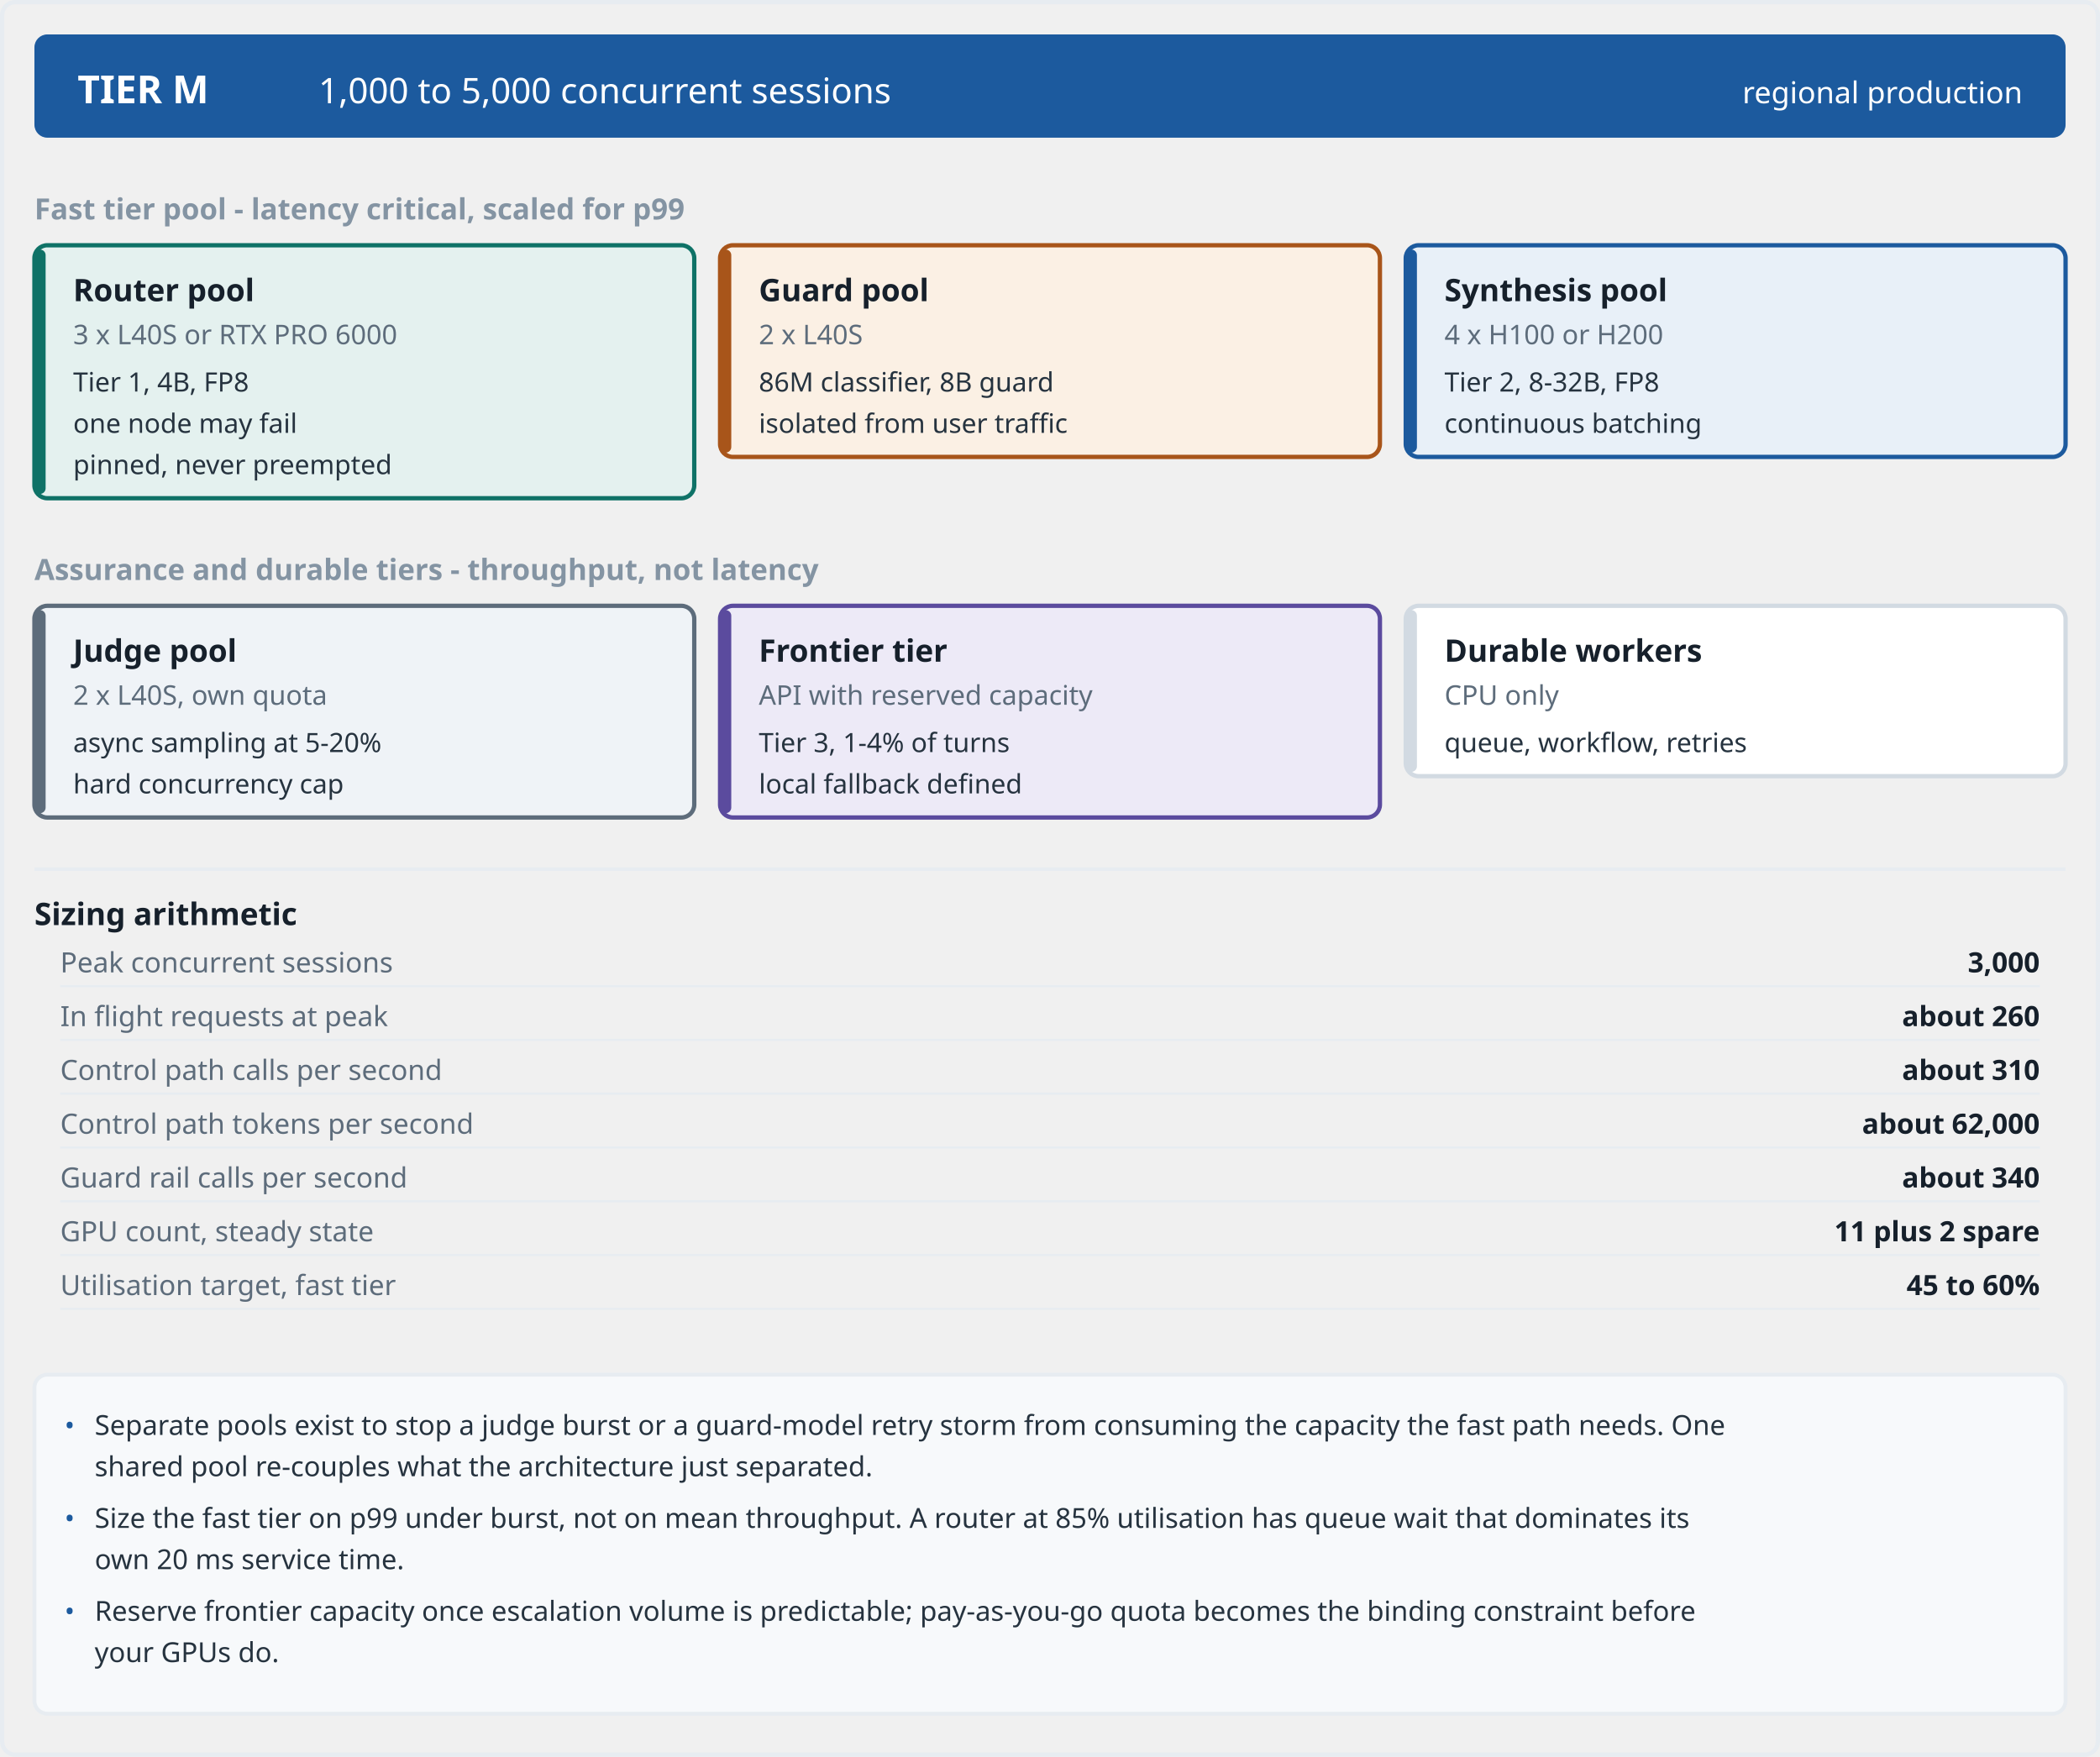
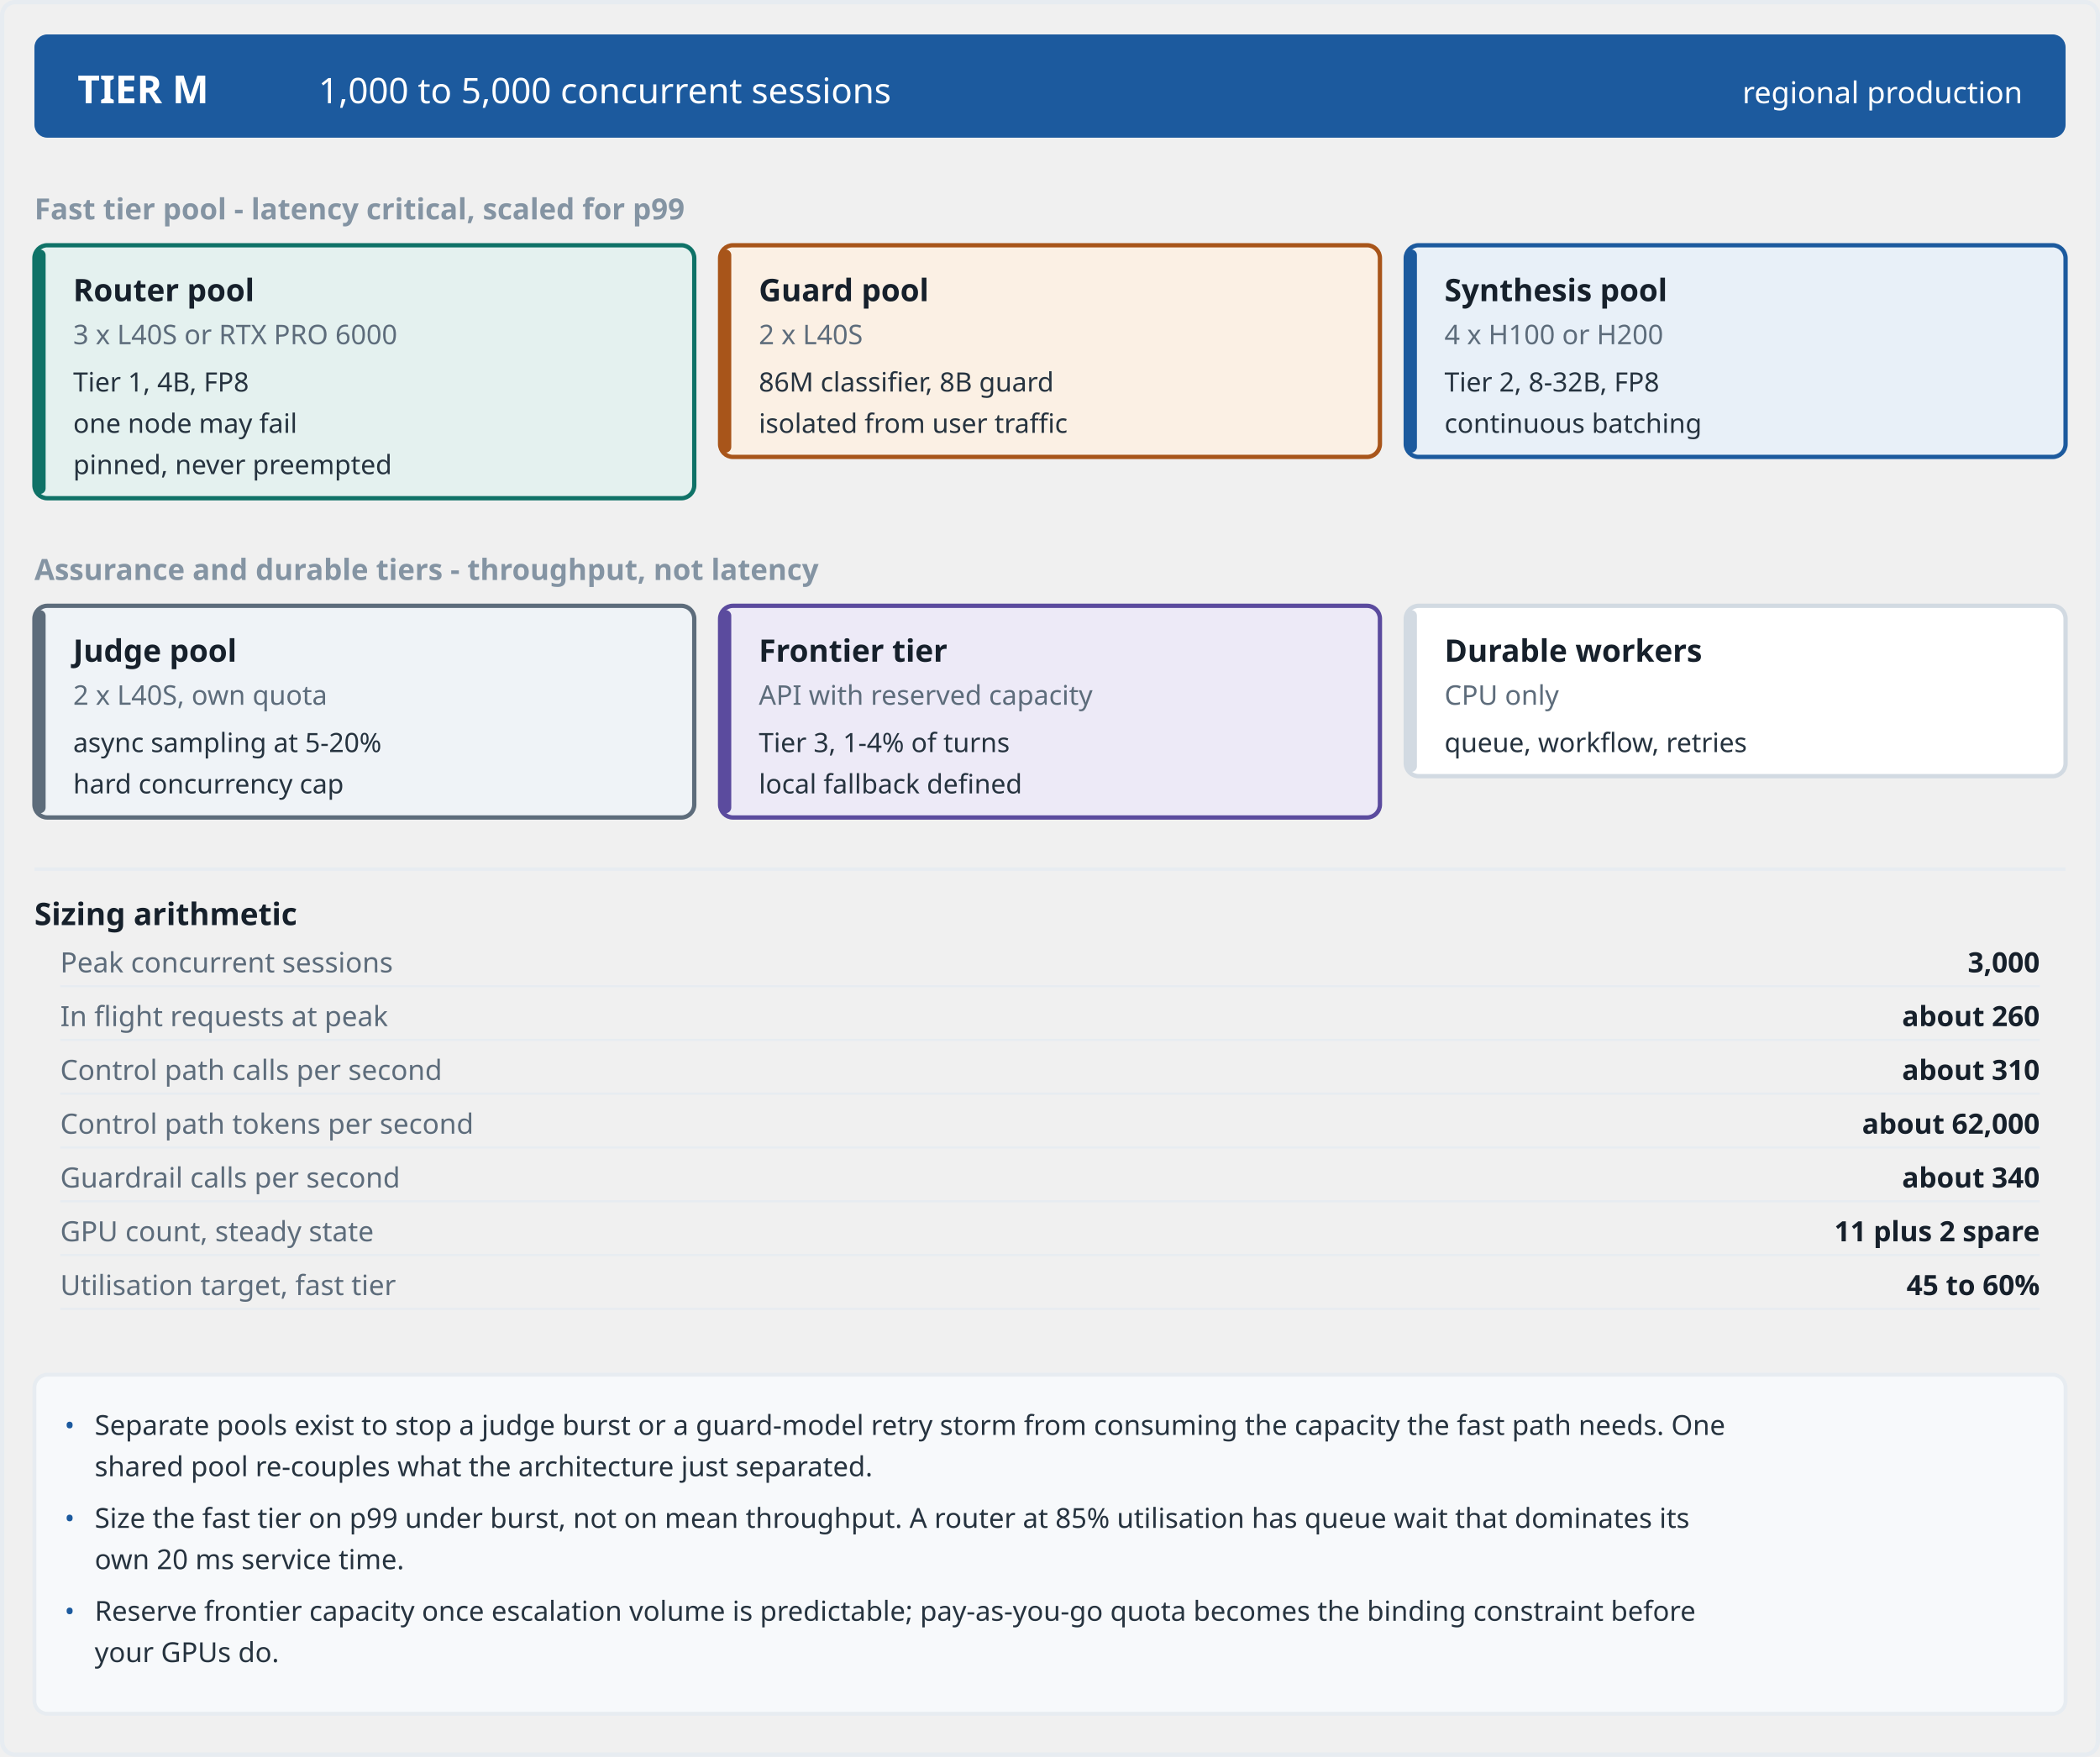
<svg xmlns="http://www.w3.org/2000/svg" width="488" height="408.3" viewBox="0 0 488 408.3">
  <rect x="8" y="8" width="472" height="24" fill="#1C5A9E" rx="3" />
  <text x="18" y="24" font-family="WPSans" font-size="9" fill="#FFFFFF" font-weight="bold">TIER M</text>
  <text x="74" y="24" font-family="WPSans" font-size="8.2" fill="#FFFFFF">1,000 to 5,000 concurrent sessions</text>
  <text x="470" y="24" font-family="WPSans" font-size="7" fill="#FFFFFF" text-anchor="end">regional production</text>
  <text x="8" y="51" font-family="WPSans" font-size="6.8" fill="#8494A3" font-weight="bold">Fast tier pool - latency critical, scaled for p99</text>
  <rect x="8" y="57" width="153.333" height="58.8" fill="#E4F1EF" rx="3" stroke="#0F7267" stroke-width="1" />
  <rect x="8" y="58" width="2.6" height="56.8" fill="#0F7267" rx="1.3" />
  <text x="17" y="70" font-family="WPSans" font-size="7.2" fill="#16202B" font-weight="bold">Router pool</text>
  <text x="17" y="80" font-family="WPSans" font-size="6.3" fill="#5D6C7B">3 x L40S or RTX PRO 6000</text>
  <text x="17" y="91" font-family="WPSans" font-size="6.2" fill="#26333F">Tier 1, 4B, FP8</text>
  <text x="17" y="100.6" font-family="WPSans" font-size="6.2" fill="#26333F">one node may fail</text>
  <text x="17" y="110.2" font-family="WPSans" font-size="6.2" fill="#26333F">pinned, never preempted</text>
  <rect x="167.333" y="57" width="153.333" height="49.2" fill="#FBF0E4" rx="3" stroke="#A8551A" stroke-width="1" />
  <rect x="167.333" y="58" width="2.6" height="47.2" fill="#A8551A" rx="1.3" />
  <text x="176.333" y="70" font-family="WPSans" font-size="7.2" fill="#16202B" font-weight="bold">Guard pool</text>
  <text x="176.333" y="80" font-family="WPSans" font-size="6.3" fill="#5D6C7B">2 x L40S</text>
  <text x="176.333" y="91" font-family="WPSans" font-size="6.2" fill="#26333F">86M classifier, 8B guard</text>
  <text x="176.333" y="100.6" font-family="WPSans" font-size="6.2" fill="#26333F">isolated from user traffic</text>
  <rect x="326.667" y="57" width="153.333" height="49.2" fill="#E8F0F8" rx="3" stroke="#1C5A9E" stroke-width="1" />
  <rect x="326.667" y="58" width="2.6" height="47.2" fill="#1C5A9E" rx="1.3" />
  <text x="335.667" y="70" font-family="WPSans" font-size="7.2" fill="#16202B" font-weight="bold">Synthesis pool</text>
  <text x="335.667" y="80" font-family="WPSans" font-size="6.3" fill="#5D6C7B">4 x H100 or H200</text>
  <text x="335.667" y="91" font-family="WPSans" font-size="6.2" fill="#26333F">Tier 2, 8-32B, FP8</text>
  <text x="335.667" y="100.6" font-family="WPSans" font-size="6.2" fill="#26333F">continuous batching</text>
  <text x="8" y="134.8" font-family="WPSans" font-size="6.8" fill="#8494A3" font-weight="bold">Assurance and durable tiers - throughput, not latency</text>
  <rect x="8" y="140.8" width="153.333" height="49.2" fill="#EFF3F7" rx="3" stroke="#5D6C7B" stroke-width="1" />
  <rect x="8" y="141.8" width="2.6" height="47.2" fill="#5D6C7B" rx="1.3" />
  <text x="17" y="153.8" font-family="WPSans" font-size="7.2" fill="#16202B" font-weight="bold">Judge pool</text>
  <text x="17" y="163.8" font-family="WPSans" font-size="6.3" fill="#5D6C7B">2 x L40S, own quota</text>
  <text x="17" y="174.8" font-family="WPSans" font-size="6.2" fill="#26333F">async sampling at 5-20%</text>
  <text x="17" y="184.4" font-family="WPSans" font-size="6.2" fill="#26333F">hard concurrency cap</text>
  <rect x="167.333" y="140.8" width="153.333" height="49.2" fill="#EDEAF7" rx="3" stroke="#5B4B9E" stroke-width="1" />
  <rect x="167.333" y="141.8" width="2.6" height="47.2" fill="#5B4B9E" rx="1.3" />
  <text x="176.333" y="153.8" font-family="WPSans" font-size="7.2" fill="#16202B" font-weight="bold">Frontier tier</text>
  <text x="176.333" y="163.8" font-family="WPSans" font-size="6.3" fill="#5D6C7B">API with reserved capacity</text>
  <text x="176.333" y="174.8" font-family="WPSans" font-size="6.2" fill="#26333F">Tier 3, 1-4% of turns</text>
  <text x="176.333" y="184.4" font-family="WPSans" font-size="6.2" fill="#26333F">local fallback defined</text>
  <rect x="326.667" y="140.8" width="153.333" height="39.6" fill="#FFFFFF" rx="3" stroke="#D2DAE2" stroke-width="1" />
  <rect x="326.667" y="141.8" width="2.6" height="37.6" fill="#D2DAE2" rx="1.3" />
  <text x="335.667" y="153.8" font-family="WPSans" font-size="7.2" fill="#16202B" font-weight="bold">Durable workers</text>
  <text x="335.667" y="163.8" font-family="WPSans" font-size="6.3" fill="#5D6C7B">CPU only</text>
  <text x="335.667" y="174.8" font-family="WPSans" font-size="6.2" fill="#26333F">queue, workflow, retries</text>
  <line x1="8" y1="202" x2="480" y2="202" stroke="#E7ECF1" stroke-width="0.8" />
  <text x="8" y="215" font-family="WPSans" font-size="7.2" fill="#16202B" font-weight="bold">Sizing arithmetic</text>
  <text x="14" y="226" font-family="WPSans" font-size="6.5" fill="#5D6C7B">Peak concurrent sessions</text>
  <text x="474" y="226" font-family="WPSans" font-size="6.5" fill="#16202B" text-anchor="end" font-weight="bold">3,000</text>
  <line x1="14" y1="229.2" x2="474" y2="229.2" stroke="#E7ECF1" stroke-width="0.5" />
  <text x="14" y="238.5" font-family="WPSans" font-size="6.5" fill="#5D6C7B">In flight requests at peak</text>
  <text x="474" y="238.5" font-family="WPSans" font-size="6.5" fill="#16202B" text-anchor="end" font-weight="bold">about 260</text>
  <line x1="14" y1="241.7" x2="474" y2="241.7" stroke="#E7ECF1" stroke-width="0.5" />
  <text x="14" y="251" font-family="WPSans" font-size="6.5" fill="#5D6C7B">Control path calls per second</text>
  <text x="474" y="251" font-family="WPSans" font-size="6.5" fill="#16202B" text-anchor="end" font-weight="bold">about 310</text>
  <line x1="14" y1="254.2" x2="474" y2="254.2" stroke="#E7ECF1" stroke-width="0.5" />
  <text x="14" y="263.5" font-family="WPSans" font-size="6.5" fill="#5D6C7B">Control path tokens per second</text>
  <text x="474" y="263.5" font-family="WPSans" font-size="6.5" fill="#16202B" text-anchor="end" font-weight="bold">about 62,000</text>
  <line x1="14" y1="266.7" x2="474" y2="266.7" stroke="#E7ECF1" stroke-width="0.5" />
-   <text x="14" y="276" font-family="WPSans" font-size="6.5" fill="#5D6C7B">Guard rail calls per second</text>
+   <text x="14" y="276" font-family="WPSans" font-size="6.5" fill="#5D6C7B">Guardrail calls per second</text>
  <text x="474" y="276" font-family="WPSans" font-size="6.5" fill="#16202B" text-anchor="end" font-weight="bold">about 340</text>
  <line x1="14" y1="279.2" x2="474" y2="279.2" stroke="#E7ECF1" stroke-width="0.5" />
  <text x="14" y="288.5" font-family="WPSans" font-size="6.5" fill="#5D6C7B">GPU count, steady state</text>
  <text x="474" y="288.5" font-family="WPSans" font-size="6.5" fill="#16202B" text-anchor="end" font-weight="bold">11 plus 2 spare</text>
  <line x1="14" y1="291.7" x2="474" y2="291.7" stroke="#E7ECF1" stroke-width="0.5" />
  <text x="14" y="301" font-family="WPSans" font-size="6.5" fill="#5D6C7B">Utilisation target, fast tier</text>
  <text x="474" y="301" font-family="WPSans" font-size="6.5" fill="#16202B" text-anchor="end" font-weight="bold">45 to 60%</text>
  <line x1="14" y1="304.2" x2="474" y2="304.2" stroke="#E7ECF1" stroke-width="0.5" />
  <rect x="8" y="319.5" width="472" height="78.8" fill="#F7F9FB" rx="3" stroke="#E7ECF1" stroke-width="0.9" />
  <text x="15" y="333.5" font-family="WPSans" font-size="6.3" fill="#1C5A9E">•</text>
  <text x="22" y="333.5" font-family="WPSans" font-size="6.4" fill="#26333F">Separate pools exist to stop a judge burst or a guard-model retry storm from consuming the capacity the fast path needs. One</text>
  <text x="22" y="343.1" font-family="WPSans" font-size="6.4" fill="#26333F">shared pool re-couples what the architecture just separated.</text>
  <text x="15" y="355.1" font-family="WPSans" font-size="6.3" fill="#1C5A9E">•</text>
  <text x="22" y="355.1" font-family="WPSans" font-size="6.4" fill="#26333F">Size the fast tier on p99 under burst, not on mean throughput. A router at 85% utilisation has queue wait that dominates its</text>
  <text x="22" y="364.7" font-family="WPSans" font-size="6.4" fill="#26333F">own 20 ms service time.</text>
  <text x="15" y="376.7" font-family="WPSans" font-size="6.3" fill="#1C5A9E">•</text>
  <text x="22" y="376.7" font-family="WPSans" font-size="6.4" fill="#26333F">Reserve frontier capacity once escalation volume is predictable; pay-as-you-go quota becomes the binding constraint before</text>
  <text x="22" y="386.3" font-family="WPSans" font-size="6.4" fill="#26333F">your GPUs do.</text>
  <rect x="0.5" y="0.5" width="487" height="407.3" fill="none" rx="3" stroke="#E7ECF1" stroke-width="1" />
</svg>
